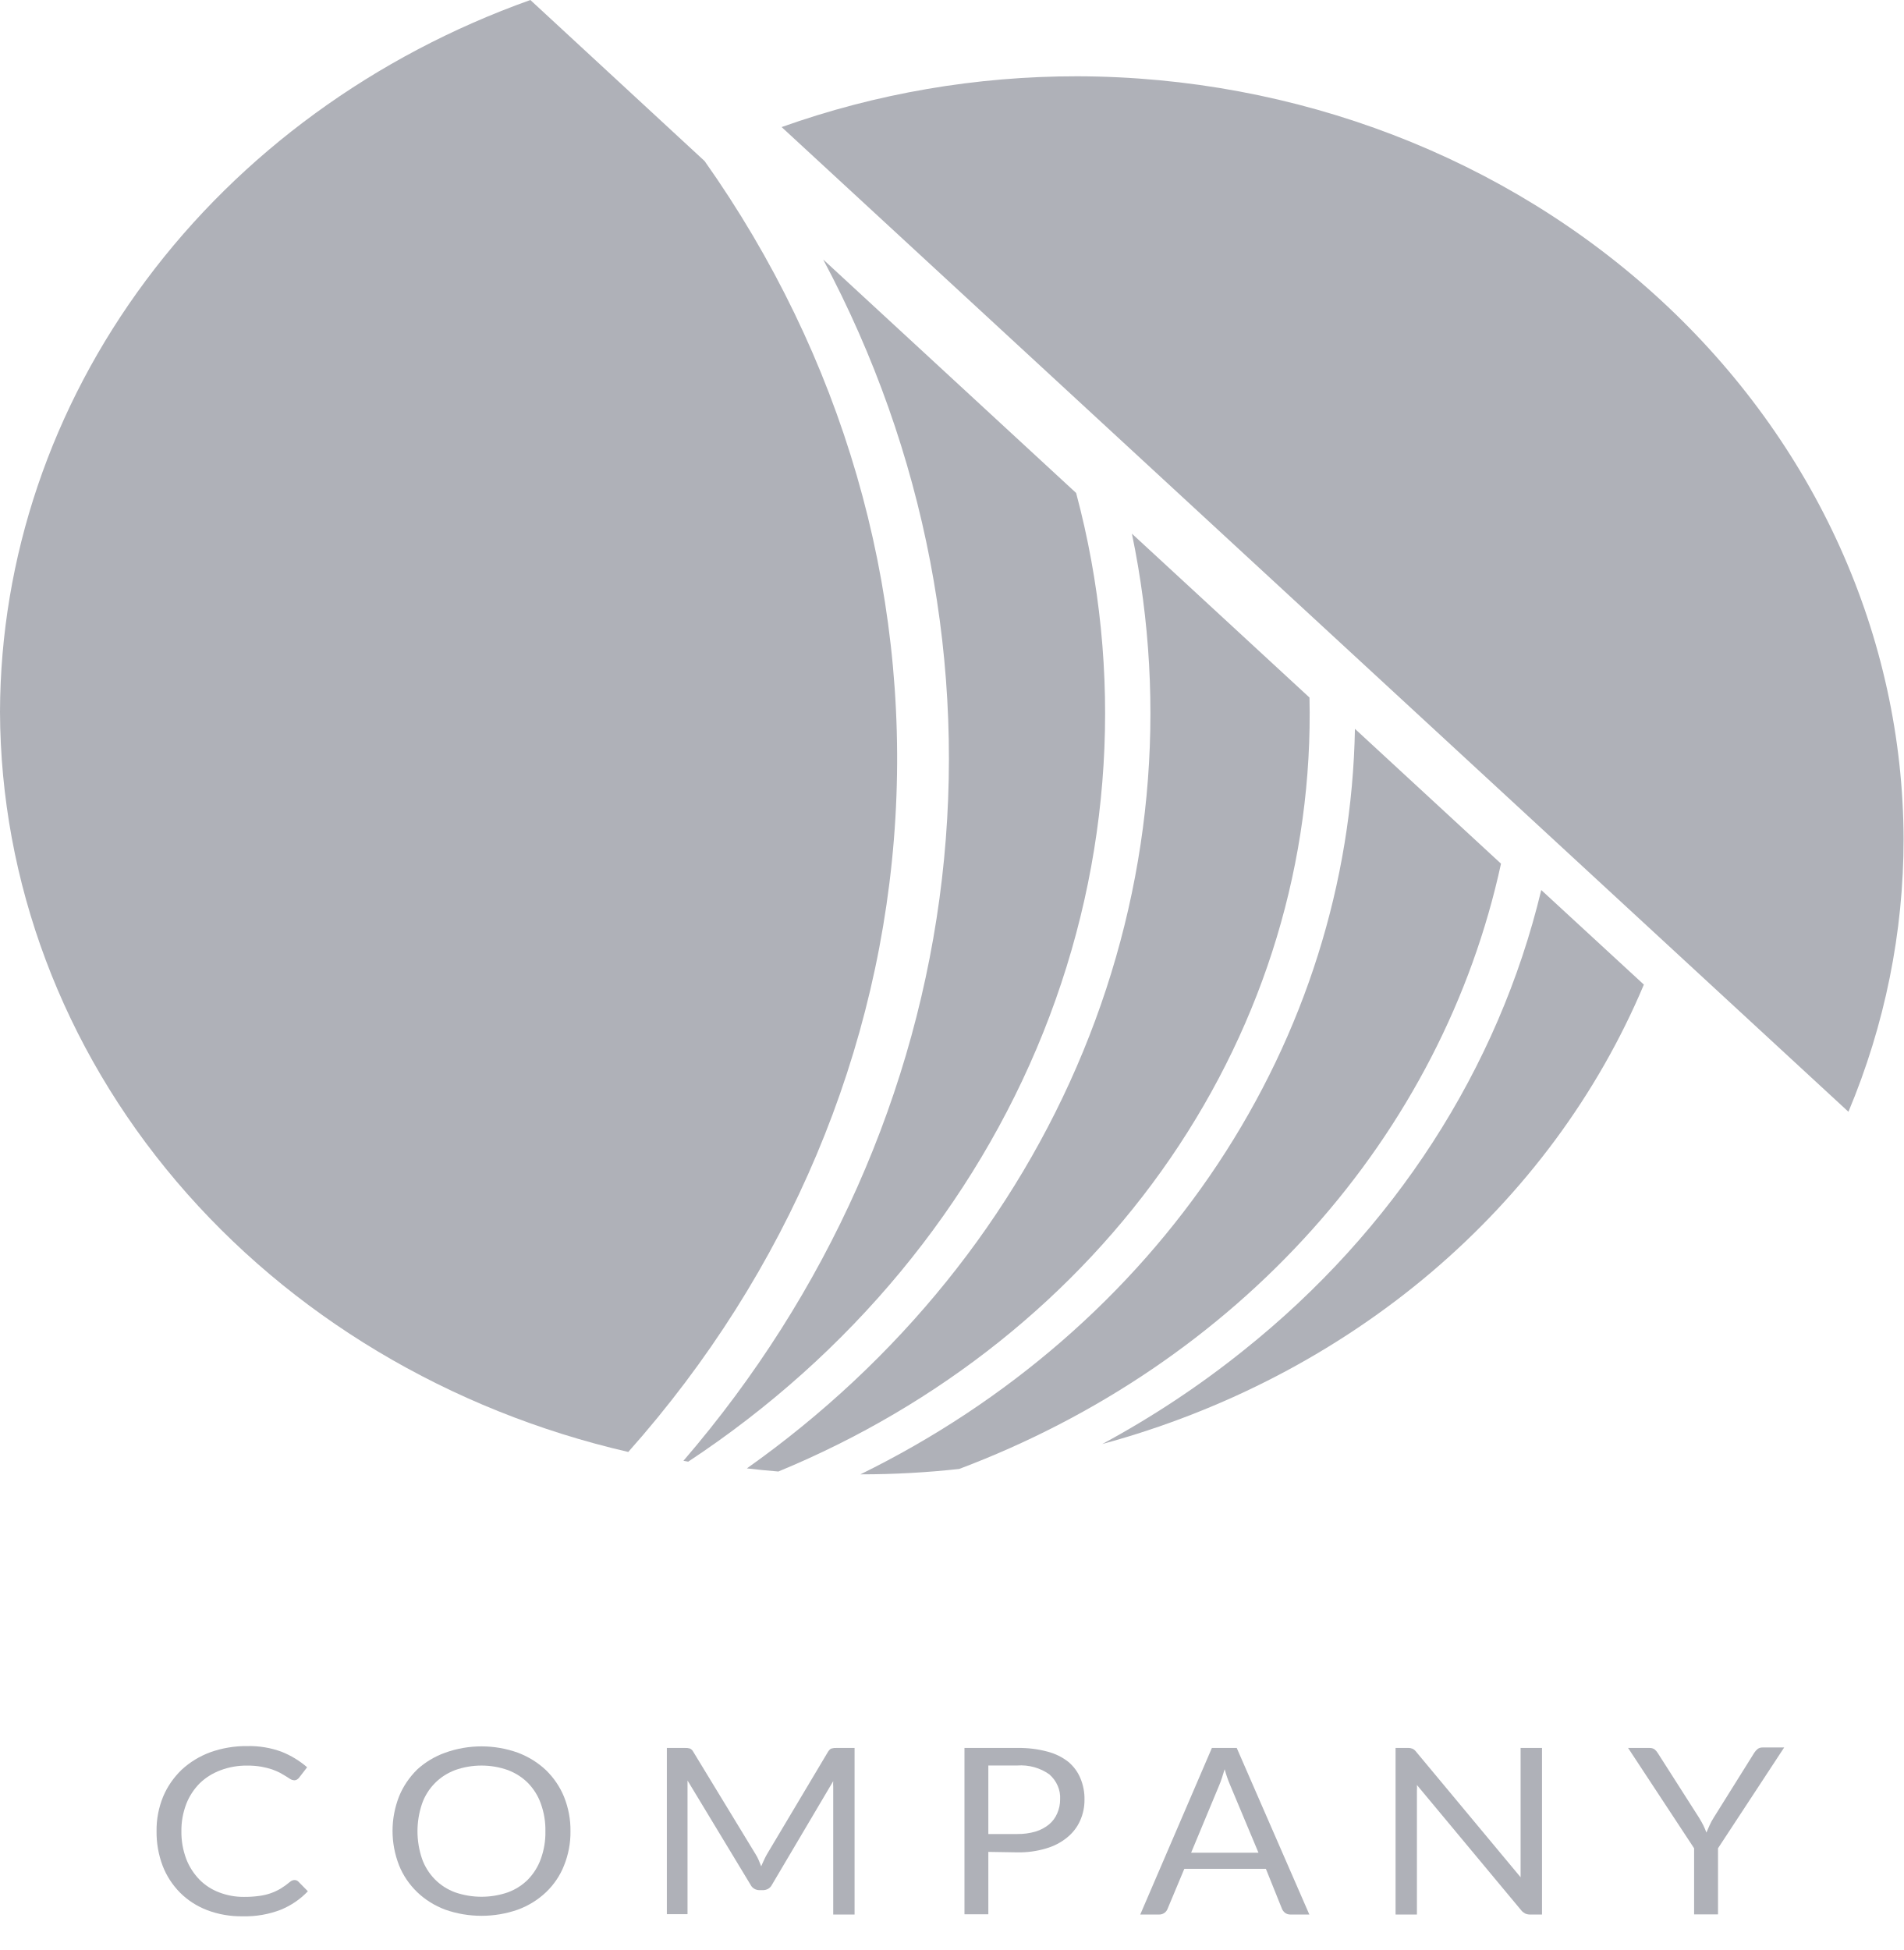
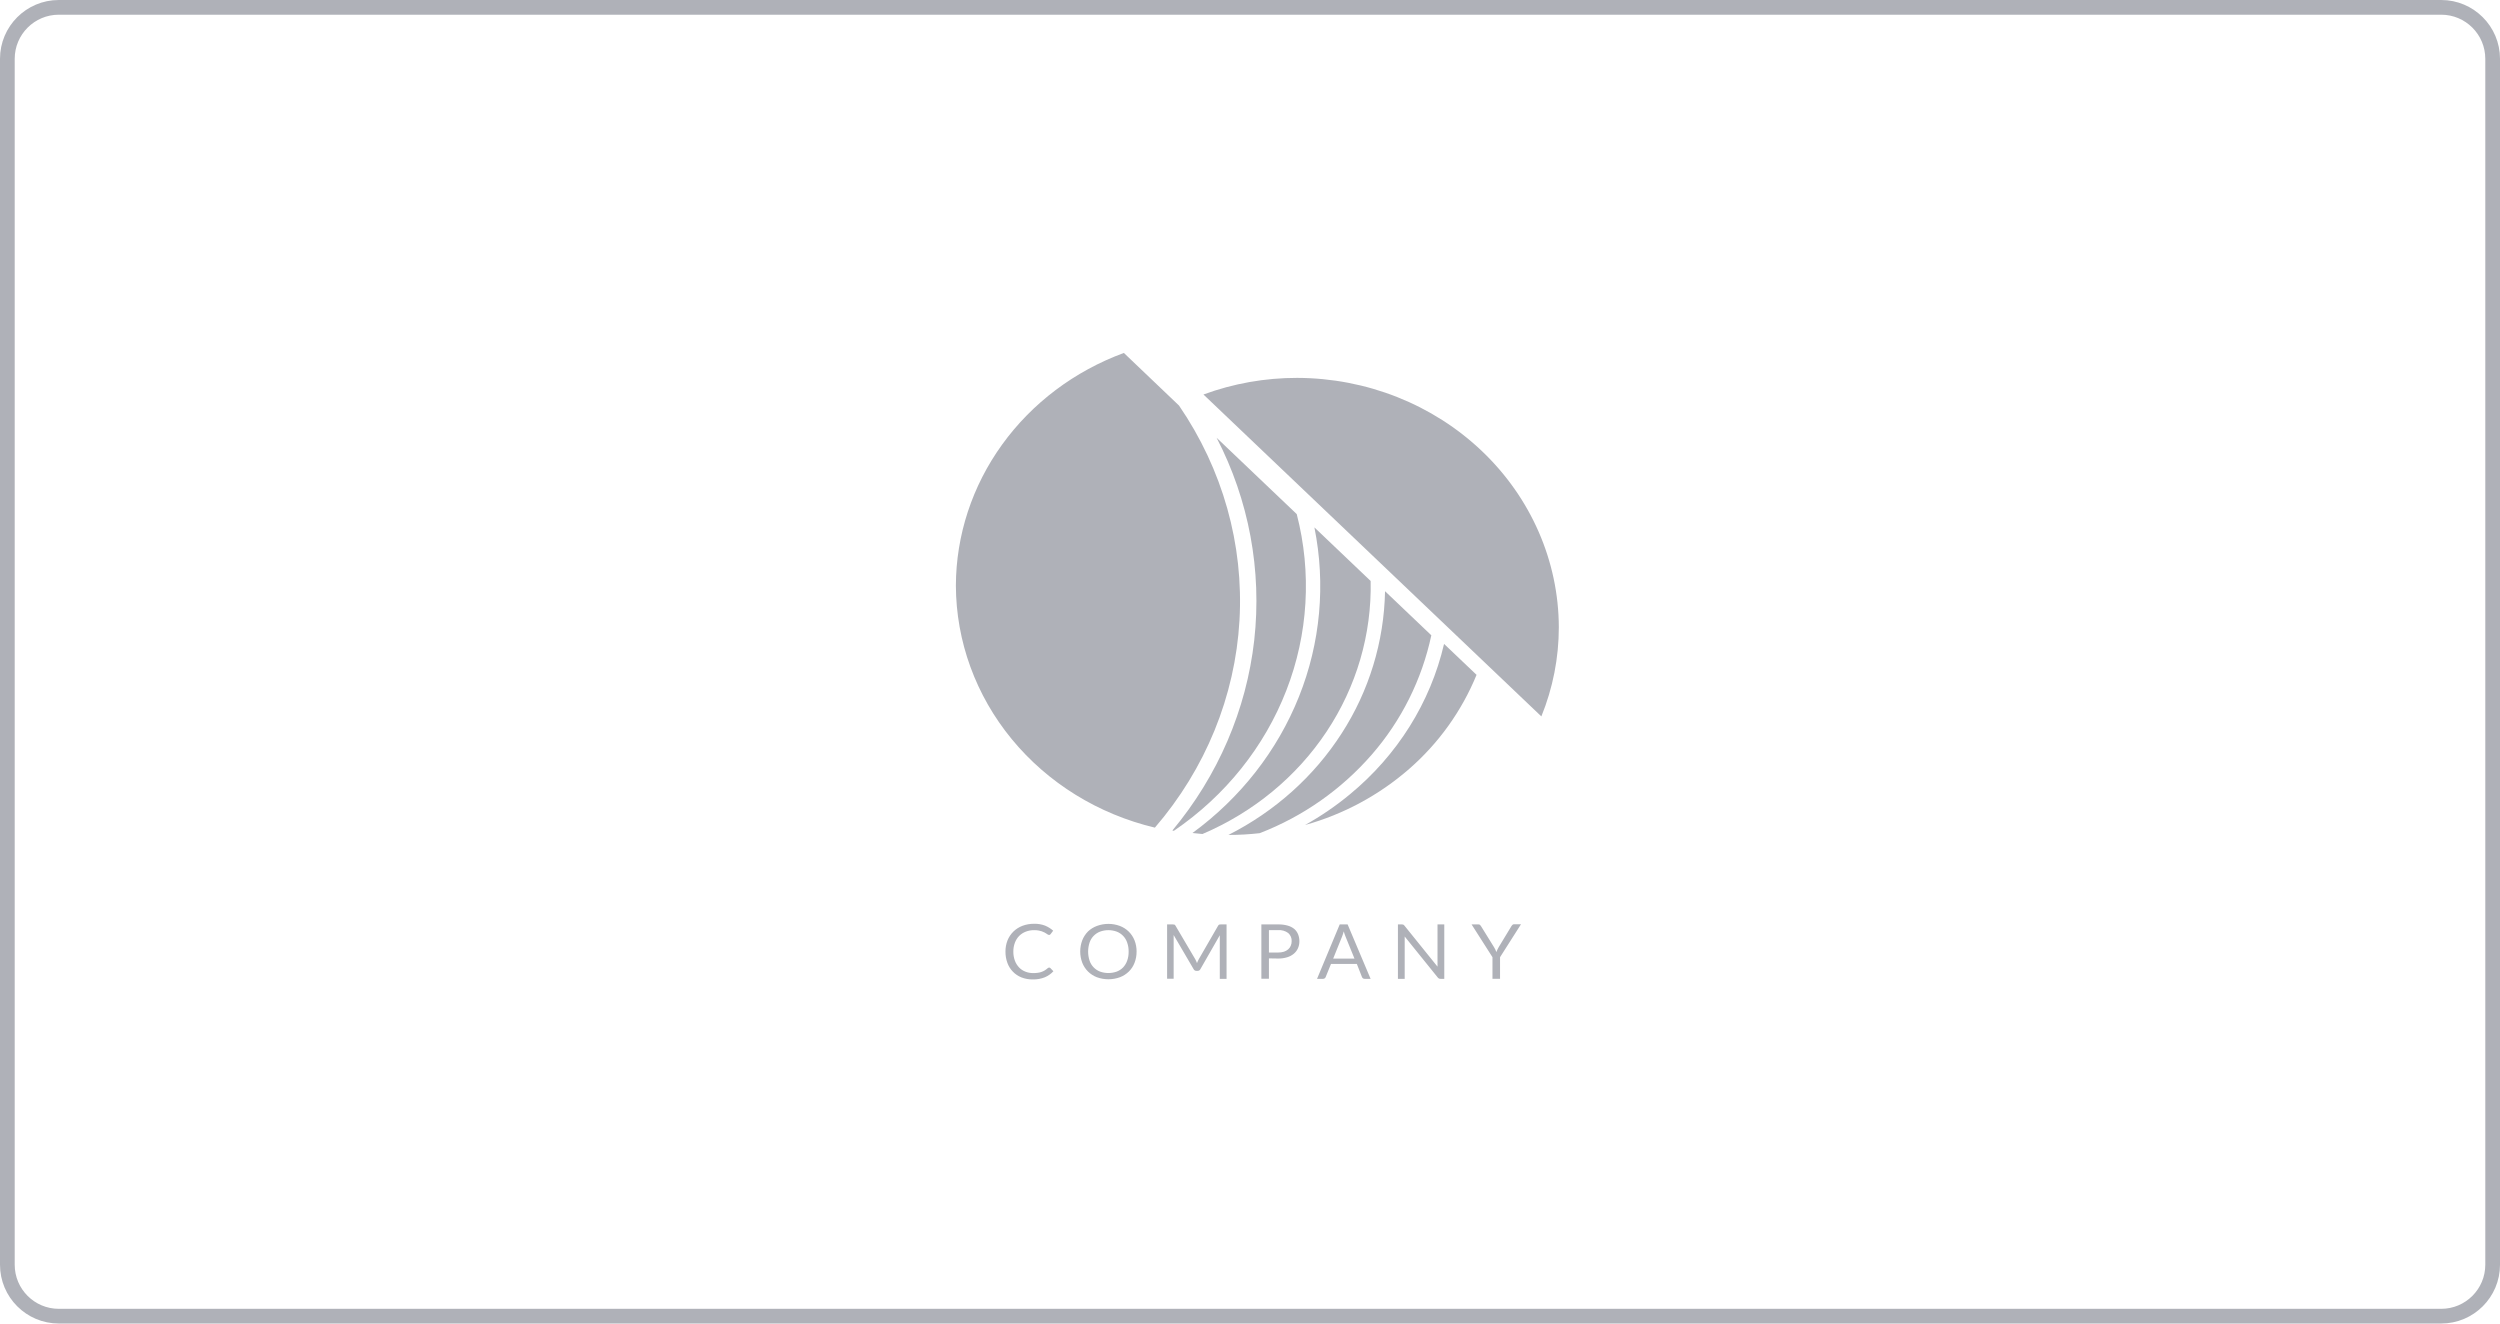
- <svg xmlns="http://www.w3.org/2000/svg" width="41" height="42" viewBox="0 0 41 42" fill="none">
-   <path d="M6.345 40.493C6.36 40.493 6.375 40.496 6.389 40.502C6.403 40.508 6.415 40.516 6.425 40.526L6.631 40.735C6.471 40.904 6.274 41.039 6.052 41.131C5.793 41.232 5.513 41.281 5.232 41.274C4.967 41.279 4.705 41.234 4.46 41.141C4.239 41.056 4.041 40.928 3.879 40.766C3.713 40.598 3.585 40.401 3.503 40.186C3.413 39.947 3.369 39.696 3.372 39.443C3.368 39.189 3.416 38.936 3.513 38.698C3.603 38.482 3.739 38.285 3.912 38.118C4.088 37.955 4.298 37.826 4.529 37.741C4.783 37.65 5.053 37.605 5.324 37.608C5.577 37.602 5.828 37.643 6.062 37.729C6.266 37.81 6.453 37.924 6.615 38.064L6.443 38.287C6.431 38.303 6.416 38.316 6.399 38.327C6.379 38.34 6.355 38.346 6.33 38.344C6.303 38.342 6.278 38.334 6.255 38.32L6.163 38.261L6.034 38.185C5.979 38.157 5.921 38.132 5.862 38.111C5.786 38.086 5.707 38.066 5.628 38.052C5.527 38.035 5.424 38.027 5.322 38.028C5.126 38.026 4.932 38.06 4.751 38.128C4.582 38.191 4.429 38.286 4.303 38.408C4.175 38.537 4.076 38.689 4.012 38.854C3.94 39.043 3.904 39.243 3.907 39.443C3.904 39.647 3.94 39.849 4.012 40.041C4.075 40.205 4.172 40.356 4.298 40.486C4.416 40.606 4.562 40.7 4.725 40.761C4.893 40.825 5.073 40.858 5.255 40.856C5.36 40.857 5.465 40.851 5.569 40.837C5.738 40.818 5.901 40.763 6.044 40.678C6.116 40.634 6.184 40.585 6.248 40.531C6.274 40.507 6.309 40.494 6.345 40.493Z" fill="#AFB1B8" />
-   <path d="M12.287 39.443C12.29 39.695 12.243 39.945 12.148 40.181C12.064 40.395 11.932 40.591 11.761 40.755C11.589 40.918 11.382 41.047 11.153 41.131C10.649 41.308 10.092 41.308 9.589 41.131C9.361 41.045 9.155 40.917 8.985 40.753C8.813 40.587 8.68 40.39 8.594 40.174C8.408 39.696 8.408 39.173 8.594 38.695C8.681 38.479 8.814 38.282 8.985 38.113C9.157 37.955 9.363 37.831 9.589 37.75C10.092 37.569 10.65 37.569 11.153 37.75C11.381 37.836 11.588 37.964 11.76 38.127C11.929 38.292 12.061 38.487 12.148 38.7C12.243 38.937 12.291 39.189 12.287 39.443ZM11.747 39.443C11.751 39.241 11.718 39.041 11.649 38.849C11.592 38.685 11.498 38.534 11.374 38.405C11.253 38.283 11.105 38.188 10.939 38.125C10.573 37.995 10.168 37.995 9.802 38.125C9.637 38.188 9.488 38.283 9.368 38.405C9.242 38.533 9.147 38.685 9.09 38.849C8.959 39.236 8.959 39.65 9.09 40.036C9.148 40.201 9.243 40.352 9.368 40.48C9.489 40.602 9.637 40.697 9.802 40.758C10.169 40.885 10.573 40.885 10.939 40.758C11.105 40.697 11.253 40.602 11.374 40.48C11.497 40.351 11.591 40.2 11.649 40.036C11.718 39.845 11.751 39.644 11.747 39.443Z" fill="#AFB1B8" />
-   <path d="M16.341 40.065L16.395 40.198C16.415 40.151 16.433 40.108 16.454 40.065C16.474 40.02 16.496 39.977 16.521 39.934L17.835 37.729C17.861 37.691 17.884 37.667 17.91 37.66C17.945 37.65 17.981 37.646 18.018 37.648H18.406V41.236H17.946V38.598C17.946 38.565 17.946 38.527 17.946 38.486C17.943 38.445 17.943 38.404 17.946 38.363L16.624 40.599C16.607 40.633 16.58 40.661 16.546 40.681C16.512 40.701 16.473 40.711 16.433 40.711H16.359C16.319 40.711 16.279 40.701 16.246 40.681C16.212 40.661 16.185 40.633 16.168 40.599L14.808 38.349C14.808 38.391 14.808 38.434 14.808 38.477C14.808 38.52 14.808 38.557 14.808 38.591V41.228H14.363V37.648H14.751C14.788 37.646 14.824 37.65 14.859 37.66C14.891 37.675 14.916 37.699 14.931 37.729L16.274 39.937C16.3 39.978 16.323 40.021 16.341 40.065Z" fill="#AFB1B8" />
-   <path d="M21.287 39.887V41.231H20.773V37.648H21.92C22.136 37.645 22.352 37.671 22.56 37.727C22.727 37.77 22.881 37.846 23.013 37.95C23.127 38.047 23.215 38.167 23.27 38.301C23.331 38.447 23.361 38.603 23.358 38.759C23.36 38.916 23.328 39.072 23.262 39.218C23.201 39.355 23.106 39.478 22.985 39.576C22.853 39.684 22.698 39.765 22.529 39.813C22.329 39.873 22.12 39.901 21.91 39.897L21.287 39.887ZM21.287 39.502H21.91C22.045 39.504 22.179 39.486 22.308 39.448C22.415 39.415 22.513 39.362 22.596 39.294C22.674 39.228 22.733 39.147 22.771 39.056C22.813 38.96 22.834 38.858 22.833 38.755C22.839 38.655 22.821 38.555 22.781 38.463C22.741 38.37 22.68 38.287 22.602 38.218C22.405 38.077 22.158 38.008 21.91 38.026H21.287V39.502Z" fill="#AFB1B8" />
-   <path d="M28.201 41.236H27.795C27.754 41.237 27.714 41.225 27.681 41.202C27.652 41.18 27.629 41.151 27.614 41.119L27.265 40.252H25.508L25.145 41.119C25.132 41.151 25.11 41.179 25.081 41.2C25.048 41.224 25.007 41.237 24.965 41.236H24.559L26.102 37.648H26.637L28.201 41.236ZM25.655 39.904H27.105L26.493 38.443C26.446 38.334 26.408 38.221 26.377 38.106L26.318 38.294C26.3 38.351 26.28 38.403 26.262 38.446L25.655 39.904Z" fill="#AFB1B8" />
-   <path d="M30.423 37.665C30.454 37.68 30.48 37.702 30.5 37.729L32.751 40.433C32.751 40.39 32.751 40.347 32.751 40.307C32.751 40.267 32.751 40.227 32.751 40.188V37.648H33.212V41.236H32.954C32.918 41.236 32.882 41.229 32.849 41.214C32.817 41.197 32.789 41.175 32.767 41.148L30.518 38.446C30.521 38.487 30.521 38.528 30.518 38.569C30.518 38.61 30.518 38.645 30.518 38.678V41.236H30.058V37.648H30.331C30.363 37.647 30.394 37.653 30.423 37.665Z" fill="#AFB1B8" />
-   <path d="M37.003 39.809V41.233H36.488V39.809L35.066 37.648H35.526C35.566 37.646 35.605 37.657 35.637 37.679C35.665 37.702 35.688 37.729 35.706 37.759L36.596 39.153C36.632 39.213 36.663 39.267 36.689 39.319C36.715 39.372 36.735 39.422 36.753 39.471L36.82 39.317C36.845 39.261 36.874 39.206 36.908 39.153L37.785 37.75C37.803 37.722 37.826 37.696 37.852 37.674C37.882 37.649 37.922 37.637 37.962 37.638H38.428L37.003 39.809Z" fill="#AFB1B8" />
-   <path d="M16.086 31.627C16.31 31.654 16.536 31.675 16.765 31.694C20.236 30.261 23.172 27.915 25.206 24.95C27.241 21.985 28.283 18.533 28.204 15.024L24.379 11.494C25.157 15.229 24.793 19.091 23.328 22.647C21.864 26.203 19.356 29.312 16.086 31.627Z" fill="#AFB1B8" />
-   <path d="M14.72 31.463L14.823 31.482C18.318 29.175 20.982 25.953 22.471 22.234C23.96 18.514 24.206 14.468 23.178 10.618L17.73 5.589C19.933 9.722 20.82 14.348 20.288 18.929C19.755 23.509 17.824 27.856 14.72 31.463Z" fill="#AFB1B8" />
-   <path d="M33.196 19.17C32.271 23.025 30.023 26.502 26.786 29.084C25.841 29.843 24.822 30.518 23.741 31.102C26.376 30.387 28.799 29.123 30.821 27.408C32.843 25.692 34.412 23.57 35.406 21.207L33.196 19.17Z" fill="#AFB1B8" />
-   <path d="M32.329 18.602L29.183 15.698C29.123 19.009 28.104 22.244 26.231 25.068C24.358 27.892 21.699 30.201 18.532 31.755H18.548C19.253 31.755 19.959 31.716 20.659 31.639C23.619 30.524 26.234 28.75 28.27 26.475C30.306 24.2 31.701 21.495 32.329 18.602Z" fill="#AFB1B8" />
-   <path d="M15.176 3.469L11.423 0C8.068 1.197 5.183 3.3 3.145 6.036C1.107 8.771 0.01 12.011 0 15.33H0C0.013 18.999 1.35 22.558 3.801 25.446C6.252 28.334 9.676 30.384 13.532 31.273C16.974 27.403 18.989 22.62 19.285 17.619C19.58 12.619 18.141 7.662 15.176 3.469Z" fill="#AFB1B8" />
-   <path d="M41 18.068C40.986 13.715 39.107 9.545 35.773 6.467C32.439 3.39 27.921 1.655 23.206 1.643C21.027 1.641 18.867 2.012 16.835 2.737L39.812 23.946C40.598 22.072 41.001 20.078 41 18.068Z" fill="#AFB1B8" />
+ <svg xmlns="http://www.w3.org/2000/svg" width="170" height="90" fill="none">
+   <rect x=".5" y=".5" width="169" height="89" rx="3.5" stroke="#AFB1B8" />
+   <path d="M71.345 65.795a.118.118 0 01.08.034l.206.216c-.16.174-.357.314-.579.409-.26.104-.539.154-.82.147a2.011 2.011 0 01-.772-.137 1.673 1.673 0 01-.957-.986 2.163 2.163 0 01-.131-.767 2.018 2.018 0 01.141-.77c.09-.222.226-.425.4-.597.175-.17.385-.302.617-.39.253-.094.523-.14.794-.137.253-.006.504.036.739.125.203.084.39.2.552.345l-.172.23a.175.175 0 01-.044.042.11.11 0 01-.069.018.157.157 0 01-.075-.025l-.092-.061-.129-.079a1.401 1.401 0 00-.406-.137 1.644 1.644 0 00-.306-.024 1.532 1.532 0 00-.571.102 1.29 1.29 0 00-.448.29c-.128.133-.227.29-.29.46-.073.196-.109.401-.106.608-.003.21.033.42.106.618.062.169.16.325.285.458.118.125.264.222.427.284.168.067.348.1.53.099.105.001.21-.005.314-.02.17-.02.332-.076.475-.164a1.57 1.57 0 00.204-.152.153.153 0 01.097-.04zM77.287 64.71c.003.26-.044.52-.139.763a1.655 1.655 0 01-.387.592 1.754 1.754 0 01-.608.388 2.296 2.296 0 01-1.564 0 1.778 1.778 0 01-.605-.39 1.74 1.74 0 01-.39-.597 2.166 2.166 0 010-1.527c.087-.223.22-.427.39-.6a1.78 1.78 0 01.605-.375 2.258 2.258 0 011.564 0c.228.088.435.22.607.39.17.17.301.37.388.59.096.245.143.505.14.767zm-.54 0a1.759 1.759 0 00-.098-.612 1.208 1.208 0 00-.71-.747 1.658 1.658 0 00-1.137 0 1.207 1.207 0 00-.712.747c-.13.4-.13.827 0 1.225a1.203 1.203 0 00.712.745c.367.131.77.131 1.137 0 .166-.063.314-.161.435-.286.123-.134.217-.29.275-.459.07-.197.102-.404.098-.612zM81.34 65.353l.055.137c.02-.049.038-.093.059-.137a1.32 1.32 0 01.067-.135l1.314-2.276c.026-.04.049-.064.075-.071a.322.322 0 01.108-.012h.388v3.702h-.46V63.84v-.115a1.085 1.085 0 010-.128l-1.322 2.309a.202.202 0 01-.078.084.216.216 0 01-.113.03h-.074c-.04.001-.08-.01-.113-.03a.2.2 0 01-.078-.084l-1.36-2.324v2.973h-.445v-3.695h.388a.322.322 0 01.108.012.15.15 0 01.072.071l1.343 2.279a.805.805 0 01.067.132zM86.287 65.17v1.386h-.514V62.86h1.147c.216-.004.432.023.64.08.167.045.321.124.453.23.114.1.202.225.257.363.061.151.09.312.088.473.002.163-.03.323-.096.473a1.01 1.01 0 01-.277.37 1.27 1.27 0 01-.456.245c-.2.061-.41.09-.62.086l-.622-.01zm0-.398h.623c.135.002.27-.017.398-.056a.843.843 0 00.288-.16.652.652 0 00.175-.244.768.768 0 00.062-.312.677.677 0 00-.052-.3.708.708 0 00-.18-.253 1.033 1.033 0 00-.691-.199h-.623v1.524zM93.201 66.561h-.406a.181.181 0 01-.114-.034.226.226 0 01-.066-.086l-.35-.894h-1.757l-.363.894a.2.2 0 01-.064.083.181.181 0 01-.116.037h-.406l1.543-3.703h.535l1.564 3.703zm-2.546-1.375h1.45l-.612-1.507a2.6 2.6 0 01-.116-.348l-.059.194a1.84 1.84 0 01-.056.157l-.607 1.504zM95.423 62.875c.031.017.058.04.078.067l2.25 2.79v-.129-2.745h.46v3.703h-.257a.23.23 0 01-.105-.022.283.283 0 01-.082-.069l-2.248-2.788c.002.042.002.085 0 .127v2.753h-.46v-3.704h.272c.032 0 .063.005.092.017zM102.003 65.088v1.47h-.515v-1.47l-1.422-2.23h.46a.174.174 0 01.111.032.315.315 0 01.069.084l.89 1.438c.036.061.067.118.093.172.026.053.046.105.064.156l.067-.159c.025-.058.054-.115.088-.169l.877-1.448a.362.362 0 01.067-.079.16.16 0 01.11-.036h.466l-1.425 2.24zM81.086 56.644c.224.027.45.05.68.069 3.47-1.48 6.406-3.9 8.44-6.96 2.035-3.06 3.077-6.624 2.998-10.246l-3.825-3.644a20.22 20.22 0 01-1.05 11.512c-1.465 3.67-3.973 6.88-7.243 9.27z" fill="#AFB1B8" />
+   <path d="M79.72 56.475l.103.02c3.495-2.382 6.159-5.707 7.648-9.546a19.54 19.54 0 00.707-11.99l-5.448-5.19a24.083 24.083 0 012.558 13.768c-.533 4.728-2.464 9.214-5.567 12.938zM98.196 43.786c-.925 3.98-3.173 7.568-6.41 10.234a20.218 20.218 0 01-3.045 2.082 18.188 18.188 0 007.08-3.813 17.09 17.09 0 004.585-6.4l-2.21-2.103z" fill="#AFB1B8" />
+   <path d="M97.33 43.2l-3.147-2.997a18.475 18.475 0 01-2.952 9.67c-1.873 2.916-4.532 5.299-7.699 6.903h.016c.705 0 1.41-.04 2.111-.12a19.338 19.338 0 007.611-5.33 18.093 18.093 0 004.06-8.126zM80.176 27.58L76.423 24c-3.355 1.235-6.24 3.406-8.278 6.23-2.038 2.823-3.135 6.167-3.145 9.593.013 3.787 1.35 7.46 3.801 10.441 2.451 2.98 5.875 5.097 9.731 6.015 3.442-3.995 5.457-8.932 5.753-14.093.295-5.161-1.144-10.277-4.11-14.606zM106 42.649c-.014-4.492-1.893-8.797-5.227-11.973-3.334-3.177-7.852-4.967-12.567-4.98-2.179-.002-4.34.381-6.371 1.13l22.977 21.89A16.093 16.093 0 00106 42.65z" fill="#AFB1B8" />
</svg>
